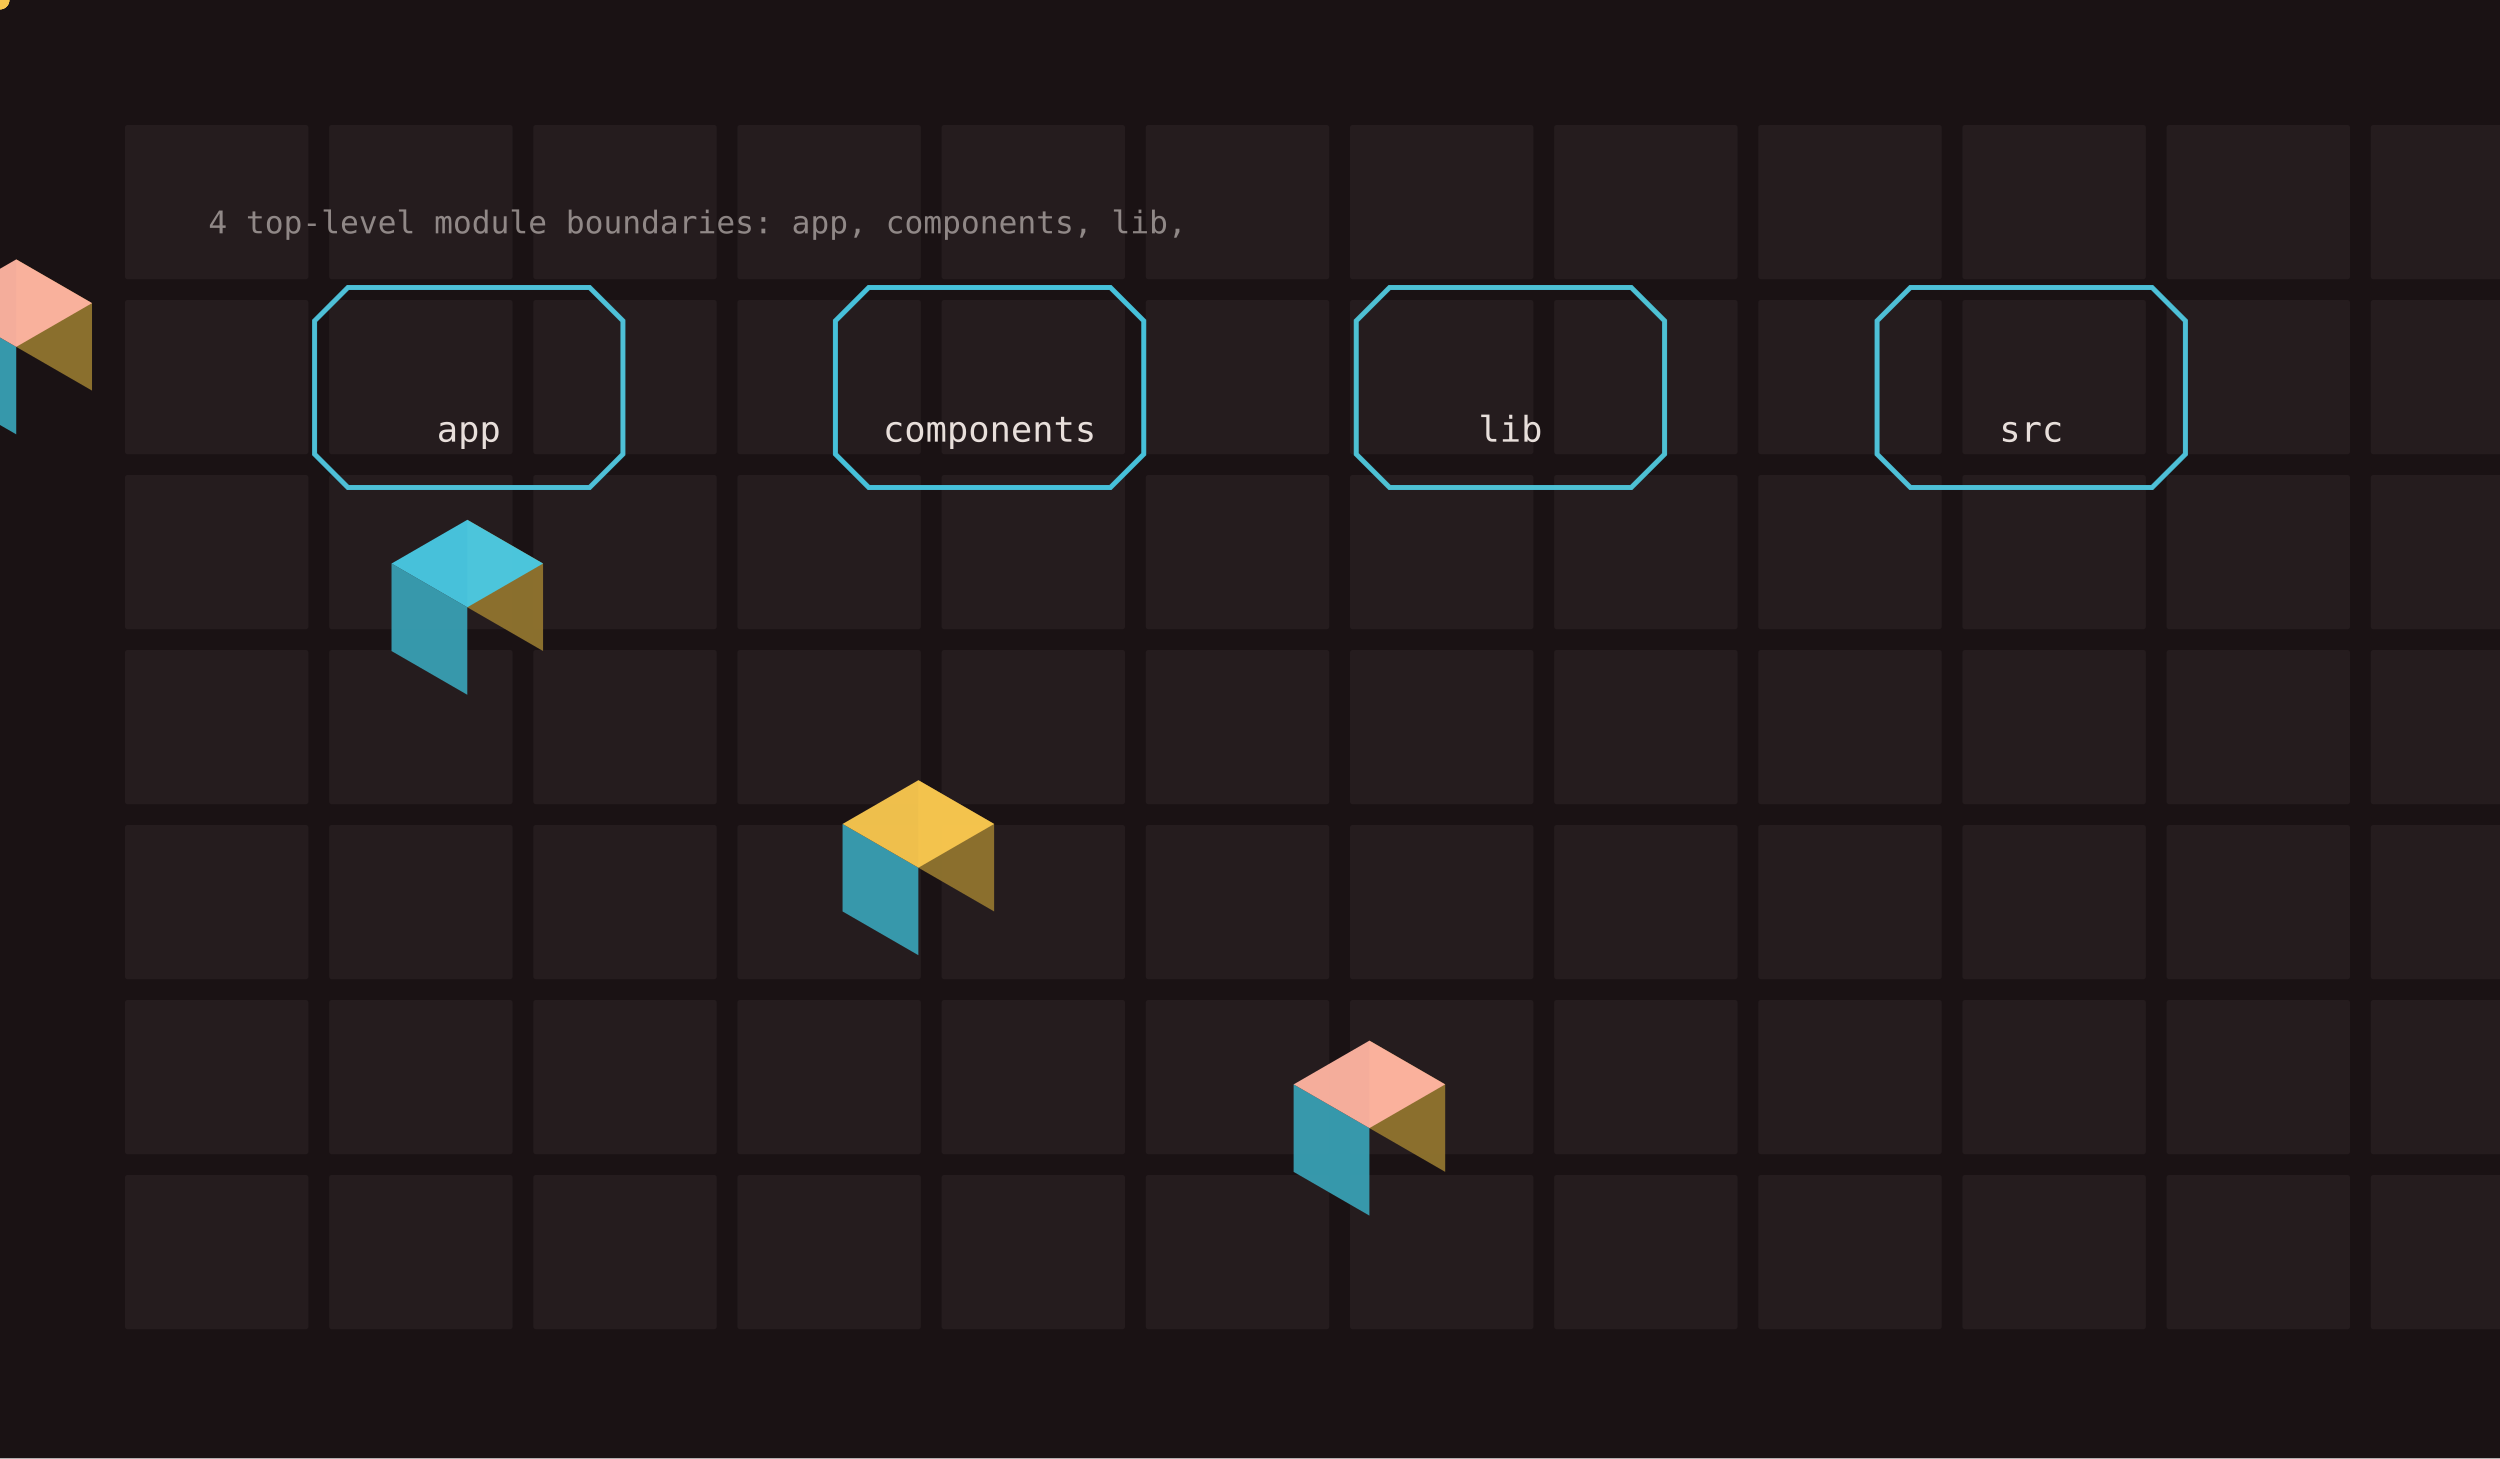
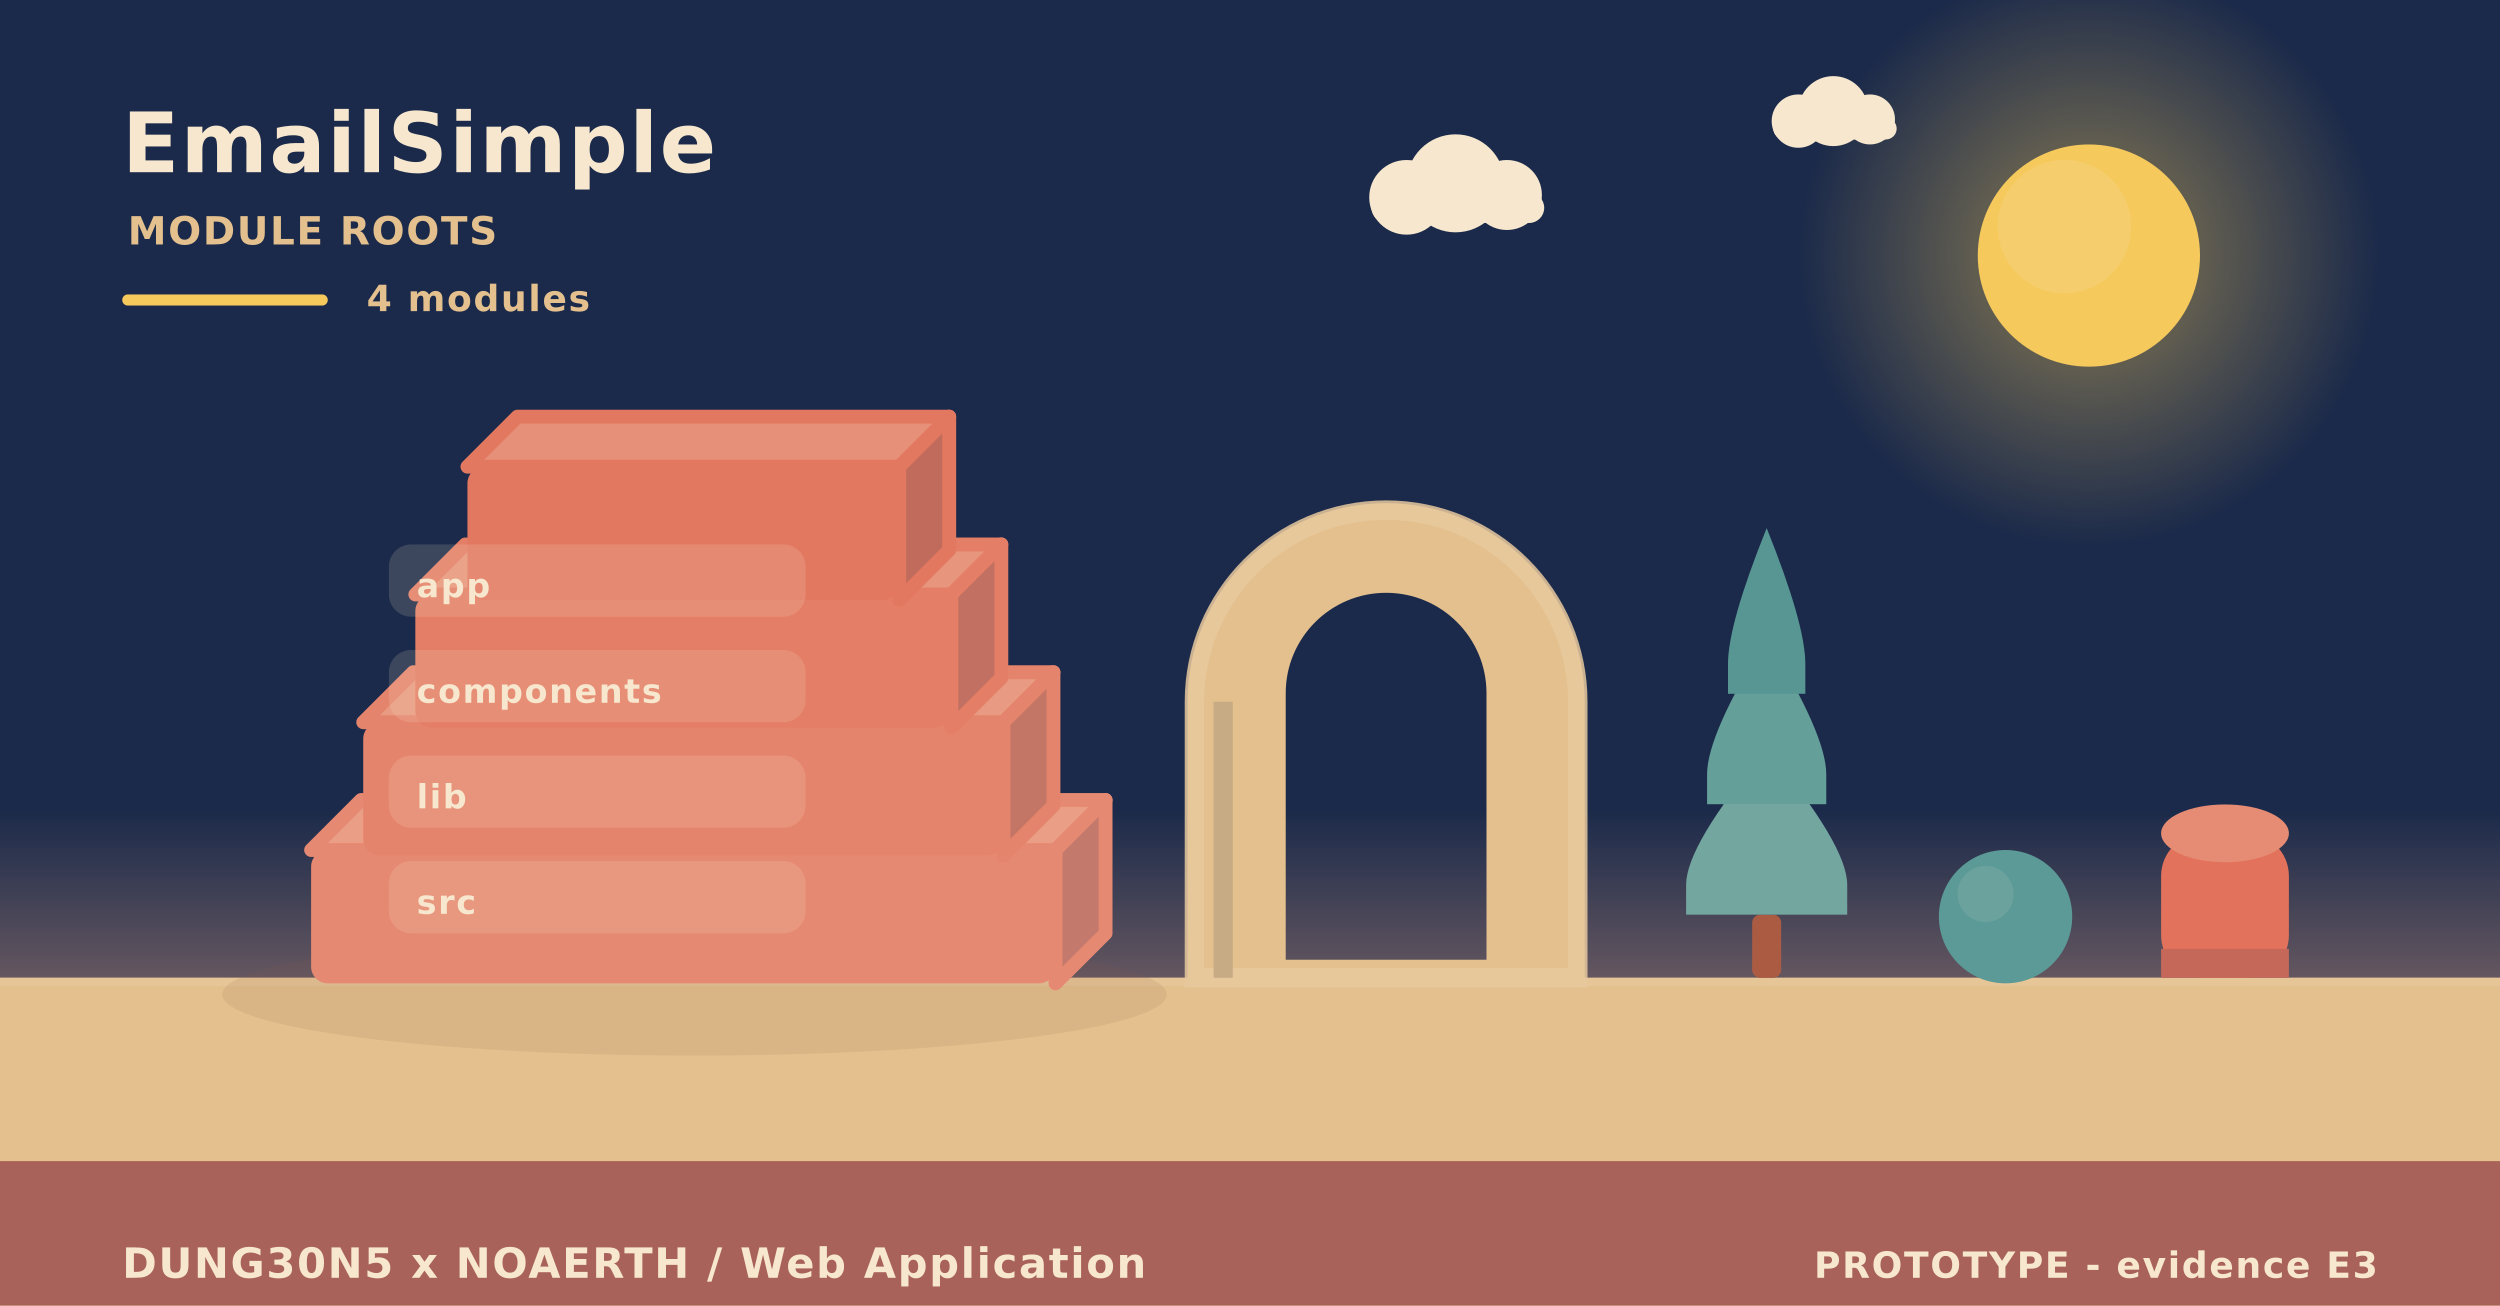
- <svg xmlns="http://www.w3.org/2000/svg" viewBox="0 0 1200 700" width="1200" height="700" role="img" aria-label="EmailSimple architecture">
-   <rect width="1200" height="700" fill="#1a1214" />
-   <defs>
-     <linearGradient id="ga" x1="0" y1="0" x2="1" y2="1">
-       <stop offset="0%" stop-color="#ffb4a2" />
-       <stop offset="100%" stop-color="#48cae4" />
-     </linearGradient>
-   </defs>
-   <rect x="60.00" y="60.00" width="88.00" height="74.00" rx="1.20" fill="#fdf4f0" opacity="0.05" />
-   <rect x="158.00" y="60.00" width="88.00" height="74.00" rx="1.20" fill="#fdf4f0" opacity="0.05" />
-   <rect x="256.00" y="60.00" width="88.00" height="74.00" rx="1.20" fill="#fdf4f0" opacity="0.05" />
-   <rect x="354.00" y="60.00" width="88.00" height="74.00" rx="1.20" fill="#fdf4f0" opacity="0.05" />
-   <rect x="452.00" y="60.00" width="88.00" height="74.00" rx="1.20" fill="#fdf4f0" opacity="0.05" />
-   <rect x="550.00" y="60.00" width="88.00" height="74.00" rx="1.20" fill="#fdf4f0" opacity="0.05" />
-   <rect x="648.00" y="60.00" width="88.00" height="74.00" rx="1.20" fill="#fdf4f0" opacity="0.05" />
-   <rect x="746.00" y="60.00" width="88.00" height="74.00" rx="1.20" fill="#fdf4f0" opacity="0.05" />
-   <rect x="844.00" y="60.00" width="88.00" height="74.00" rx="1.20" fill="#fdf4f0" opacity="0.05" />
-   <rect x="942.00" y="60.00" width="88.00" height="74.00" rx="1.20" fill="#fdf4f0" opacity="0.05" />
-   <rect x="1040.00" y="60.00" width="88.00" height="74.00" rx="1.20" fill="#fdf4f0" opacity="0.05" />
-   <rect x="1138.00" y="60.00" width="88.00" height="74.00" rx="1.20" fill="#fdf4f0" opacity="0.05" />
-   <rect x="60.00" y="144.00" width="88.00" height="74.00" rx="1.20" fill="#fdf4f0" opacity="0.05" />
-   <rect x="158.00" y="144.00" width="88.00" height="74.00" rx="1.20" fill="#fdf4f0" opacity="0.05" />
-   <rect x="256.00" y="144.00" width="88.00" height="74.00" rx="1.20" fill="#fdf4f0" opacity="0.05" />
-   <rect x="354.00" y="144.00" width="88.00" height="74.00" rx="1.20" fill="#fdf4f0" opacity="0.05" />
-   <rect x="452.00" y="144.00" width="88.00" height="74.00" rx="1.20" fill="#fdf4f0" opacity="0.05" />
-   <rect x="550.00" y="144.00" width="88.00" height="74.00" rx="1.20" fill="#fdf4f0" opacity="0.05" />
-   <rect x="648.00" y="144.00" width="88.00" height="74.00" rx="1.20" fill="#fdf4f0" opacity="0.05" />
-   <rect x="746.00" y="144.00" width="88.00" height="74.00" rx="1.20" fill="#fdf4f0" opacity="0.05" />
-   <rect x="844.00" y="144.00" width="88.00" height="74.00" rx="1.20" fill="#fdf4f0" opacity="0.05" />
-   <rect x="942.00" y="144.00" width="88.00" height="74.00" rx="1.20" fill="#fdf4f0" opacity="0.05" />
-   <rect x="1040.00" y="144.00" width="88.00" height="74.00" rx="1.20" fill="#fdf4f0" opacity="0.05" />
-   <rect x="1138.00" y="144.00" width="88.00" height="74.00" rx="1.20" fill="#fdf4f0" opacity="0.05" />
-   <rect x="60.00" y="228.00" width="88.00" height="74.00" rx="1.20" fill="#fdf4f0" opacity="0.05" />
-   <rect x="158.00" y="228.00" width="88.00" height="74.00" rx="1.20" fill="#fdf4f0" opacity="0.05" />
-   <rect x="256.00" y="228.00" width="88.00" height="74.00" rx="1.20" fill="#fdf4f0" opacity="0.05" />
-   <rect x="354.00" y="228.00" width="88.00" height="74.00" rx="1.20" fill="#fdf4f0" opacity="0.05" />
-   <rect x="452.00" y="228.00" width="88.00" height="74.00" rx="1.20" fill="#fdf4f0" opacity="0.05" />
-   <rect x="550.00" y="228.00" width="88.00" height="74.00" rx="1.20" fill="#fdf4f0" opacity="0.05" />
-   <rect x="648.00" y="228.00" width="88.00" height="74.00" rx="1.20" fill="#fdf4f0" opacity="0.05" />
-   <rect x="746.00" y="228.00" width="88.00" height="74.00" rx="1.20" fill="#fdf4f0" opacity="0.05" />
-   <rect x="844.00" y="228.00" width="88.00" height="74.00" rx="1.20" fill="#fdf4f0" opacity="0.05" />
-   <rect x="942.00" y="228.00" width="88.00" height="74.00" rx="1.20" fill="#fdf4f0" opacity="0.05" />
-   <rect x="1040.00" y="228.00" width="88.00" height="74.00" rx="1.20" fill="#fdf4f0" opacity="0.05" />
-   <rect x="1138.00" y="228.00" width="88.00" height="74.00" rx="1.20" fill="#fdf4f0" opacity="0.05" />
-   <rect x="60.00" y="312.00" width="88.00" height="74.00" rx="1.20" fill="#fdf4f0" opacity="0.05" />
-   <rect x="158.00" y="312.00" width="88.00" height="74.00" rx="1.20" fill="#fdf4f0" opacity="0.05" />
-   <rect x="256.00" y="312.00" width="88.00" height="74.00" rx="1.20" fill="#fdf4f0" opacity="0.05" />
-   <rect x="354.00" y="312.00" width="88.00" height="74.00" rx="1.20" fill="#fdf4f0" opacity="0.05" />
-   <rect x="452.00" y="312.00" width="88.00" height="74.00" rx="1.20" fill="#fdf4f0" opacity="0.05" />
-   <rect x="550.00" y="312.00" width="88.00" height="74.00" rx="1.20" fill="#fdf4f0" opacity="0.05" />
-   <rect x="648.00" y="312.00" width="88.00" height="74.00" rx="1.20" fill="#fdf4f0" opacity="0.05" />
-   <rect x="746.00" y="312.00" width="88.00" height="74.00" rx="1.20" fill="#fdf4f0" opacity="0.05" />
-   <rect x="844.00" y="312.00" width="88.00" height="74.00" rx="1.20" fill="#fdf4f0" opacity="0.05" />
-   <rect x="942.00" y="312.00" width="88.00" height="74.00" rx="1.20" fill="#fdf4f0" opacity="0.05" />
-   <rect x="1040.00" y="312.00" width="88.00" height="74.00" rx="1.20" fill="#fdf4f0" opacity="0.05" />
-   <rect x="1138.00" y="312.00" width="88.00" height="74.00" rx="1.20" fill="#fdf4f0" opacity="0.05" />
-   <rect x="60.00" y="396.00" width="88.00" height="74.00" rx="1.20" fill="#fdf4f0" opacity="0.05" />
-   <rect x="158.00" y="396.00" width="88.00" height="74.00" rx="1.20" fill="#fdf4f0" opacity="0.05" />
-   <rect x="256.00" y="396.00" width="88.00" height="74.00" rx="1.20" fill="#fdf4f0" opacity="0.05" />
-   <rect x="354.00" y="396.00" width="88.00" height="74.00" rx="1.20" fill="#fdf4f0" opacity="0.05" />
-   <rect x="452.00" y="396.00" width="88.00" height="74.00" rx="1.20" fill="#fdf4f0" opacity="0.05" />
-   <rect x="550.00" y="396.00" width="88.00" height="74.00" rx="1.20" fill="#fdf4f0" opacity="0.05" />
-   <rect x="648.00" y="396.00" width="88.00" height="74.00" rx="1.20" fill="#fdf4f0" opacity="0.05" />
-   <rect x="746.00" y="396.00" width="88.00" height="74.00" rx="1.20" fill="#fdf4f0" opacity="0.05" />
-   <rect x="844.00" y="396.00" width="88.00" height="74.00" rx="1.20" fill="#fdf4f0" opacity="0.05" />
-   <rect x="942.00" y="396.00" width="88.00" height="74.00" rx="1.20" fill="#fdf4f0" opacity="0.05" />
-   <rect x="1040.00" y="396.00" width="88.00" height="74.00" rx="1.20" fill="#fdf4f0" opacity="0.05" />
-   <rect x="1138.00" y="396.00" width="88.00" height="74.00" rx="1.20" fill="#fdf4f0" opacity="0.05" />
-   <rect x="60.00" y="480.00" width="88.00" height="74.00" rx="1.20" fill="#fdf4f0" opacity="0.05" />
-   <rect x="158.00" y="480.00" width="88.00" height="74.00" rx="1.20" fill="#fdf4f0" opacity="0.05" />
-   <rect x="256.00" y="480.00" width="88.00" height="74.00" rx="1.20" fill="#fdf4f0" opacity="0.05" />
-   <rect x="354.00" y="480.00" width="88.00" height="74.00" rx="1.20" fill="#fdf4f0" opacity="0.05" />
-   <rect x="452.00" y="480.00" width="88.00" height="74.00" rx="1.20" fill="#fdf4f0" opacity="0.05" />
-   <rect x="550.00" y="480.00" width="88.00" height="74.00" rx="1.20" fill="#fdf4f0" opacity="0.05" />
-   <rect x="648.00" y="480.00" width="88.00" height="74.00" rx="1.20" fill="#fdf4f0" opacity="0.05" />
-   <rect x="746.00" y="480.00" width="88.00" height="74.00" rx="1.20" fill="#fdf4f0" opacity="0.05" />
-   <rect x="844.00" y="480.00" width="88.00" height="74.00" rx="1.20" fill="#fdf4f0" opacity="0.05" />
-   <rect x="942.00" y="480.00" width="88.00" height="74.00" rx="1.20" fill="#fdf4f0" opacity="0.05" />
-   <rect x="1040.00" y="480.00" width="88.00" height="74.00" rx="1.20" fill="#fdf4f0" opacity="0.05" />
-   <rect x="1138.00" y="480.00" width="88.00" height="74.00" rx="1.20" fill="#fdf4f0" opacity="0.05" />
-   <rect x="60.00" y="564.00" width="88.00" height="74.00" rx="1.20" fill="#fdf4f0" opacity="0.05" />
-   <rect x="158.00" y="564.00" width="88.00" height="74.00" rx="1.20" fill="#fdf4f0" opacity="0.05" />
-   <rect x="256.00" y="564.00" width="88.00" height="74.00" rx="1.20" fill="#fdf4f0" opacity="0.05" />
-   <rect x="354.00" y="564.00" width="88.00" height="74.00" rx="1.20" fill="#fdf4f0" opacity="0.05" />
-   <rect x="452.00" y="564.00" width="88.00" height="74.00" rx="1.20" fill="#fdf4f0" opacity="0.05" />
-   <rect x="550.00" y="564.00" width="88.00" height="74.00" rx="1.20" fill="#fdf4f0" opacity="0.05" />
-   <rect x="648.00" y="564.00" width="88.00" height="74.00" rx="1.20" fill="#fdf4f0" opacity="0.05" />
-   <rect x="746.00" y="564.00" width="88.00" height="74.00" rx="1.20" fill="#fdf4f0" opacity="0.05" />
-   <rect x="844.00" y="564.00" width="88.00" height="74.00" rx="1.20" fill="#fdf4f0" opacity="0.05" />
-   <rect x="942.00" y="564.00" width="88.00" height="74.00" rx="1.20" fill="#fdf4f0" opacity="0.05" />
-   <rect x="1040.00" y="564.00" width="88.00" height="74.00" rx="1.20" fill="#fdf4f0" opacity="0.05" />
-   <rect x="1138.00" y="564.00" width="88.00" height="74.00" rx="1.20" fill="#fdf4f0" opacity="0.05" />
-   <path d="M167.00,138.00 H283.00 L299.00,154.00 V218.00 L283.00,234.00 H167.00 L151.00,218.00 V154.00 Z" fill="none" stroke="rgba(255,180,162,0.550)" stroke-width="1.80" opacity="0.90" />
-   <polygon points="7.79,166.50 44.17,187.50 44.17,145.50 7.79,124.50" fill="#90732e" opacity="0.95" />
-   <polygon points="-28.58,187.50 7.79,208.50 7.79,166.50 -28.58,145.50" fill="#389eb2" opacity="0.95" />
-   <polygon points="7.79,124.50 44.17,145.50 7.79,166.50 -28.58,145.50" fill="#ffb4a2" opacity="0.95" />
-   <text x="225" y="212" font-family="ui-monospace,Menlo,monospace" font-size="17" fill="rgba(253,244,240,0.900)" text-anchor="middle">app</text>
+ <svg xmlns="http://www.w3.org/2000/svg" width="900" height="470" viewBox="0 0 900 470" role="img" aria-label="EmailSimple - how it is built">
+   <linearGradient id="skya" x1="0" y1="0" x2="0" y2="1">
+     <stop offset="0" stop-color="#1b2a4a" />
+     <stop offset="0.62" stop-color="#1b2a4a" />
+     <stop offset="1" stop-color="#f3ad8a" />
+   </linearGradient>
+   <rect width="900" height="470" fill="url(#skya)" />
+   <radialGradient id="suna">
+     <stop offset="0.35" stop-color="#f5c95c" stop-opacity="0.34" />
+     <stop offset="1" stop-color="#f5c95c" stop-opacity="0" />
+   </radialGradient>
+   <circle cx="752" cy="92" r="104" fill="url(#suna)" />
+   <circle cx="752" cy="92" r="40" fill="#f5c95c" />
+   <circle cx="743.2" cy="81.6" r="24" fill="#f5d27e" opacity="0.5" />
  <g>
-     <path d="M167.00,138.00 H283.00 L299.00,154.00 V218.00 L283.00,234.00 H167.00 L151.00,218.00 V154.00 Z" fill="none" stroke="#48cae4" stroke-width="2.40" opacity="0.90" />
-     <animate attributeName="opacity" values="0.25;1.0;0.25" dur="18.6s" begin="0.0s" repeatCount="indefinite" />
+     <circle cx="524" cy="66" r="17.64" fill="#f6e7ce" />
+     <circle cx="506.36" cy="71.04" r="13.44" fill="#f6e7ce" />
+     <circle cx="542.48" cy="70.2" r="12.6" fill="#f6e7ce" />
+     <rect x="493.76" y="69.36" width="62.16" height="10.92" rx="5.46" fill="#f6e7ce" />
+     <animateTransform attributeName="transform" type="translate" values="0 0;24 0;0 0" dur="36s" begin="0s" repeatCount="indefinite" />
  </g>
-   <g opacity="0.9">
-     <circle cx="0.00" cy="0.00" r="4.50" fill="#f9c74f" opacity="1.00" />
-     <animateTransform attributeName="transform" type="translate" values="225.00,184.00 475.00,184.00" dur="6.2s" begin="0.0s" repeatCount="indefinite" />
-     <animateTransform attributeName="transform" type="translate" values="475.00,184.00 225.00,184.00" dur="6.2s" begin="3.1s" repeatCount="indefinite" />
+   <g>
+     <circle cx="660" cy="40" r="12.6" fill="#f6e7ce" />
+     <circle cx="647.4" cy="43.6" r="9.6" fill="#f6e7ce" />
+     <circle cx="673.2" cy="43" r="9" fill="#f6e7ce" />
+     <rect x="638.4" y="42.4" width="44.4" height="7.8" rx="3.9" fill="#f6e7ce" />
+     <animateTransform attributeName="transform" type="translate" values="0 0;-18 0;0 0" dur="46s" begin="3s" repeatCount="indefinite" />
  </g>
-   <path d="M417.00,138.00 H533.00 L549.00,154.00 V218.00 L533.00,234.00 H417.00 L401.00,218.00 V154.00 Z" fill="none" stroke="rgba(72,202,228,0.550)" stroke-width="1.80" opacity="0.90" />
-   <polygon points="224.30,291.50 260.67,312.50 260.67,270.50 224.30,249.50" fill="#90732e" opacity="0.95" />
-   <polygon points="187.93,312.50 224.30,333.50 224.30,291.50 187.93,270.50" fill="#389eb2" opacity="0.95" />
-   <polygon points="224.30,249.50 260.67,270.50 224.30,291.50 187.93,270.50" fill="#48cae4" opacity="0.95" />
-   <text x="475" y="212" font-family="ui-monospace,Menlo,monospace" font-size="17" fill="rgba(253,244,240,0.900)" text-anchor="middle">components</text>
+   <rect x="0" y="352" width="900" height="118" fill="#e3c08d" />
+   <rect x="0" y="352" width="900" height="3" fill="#e6c596" />
+   <text x="44" y="62" font-family="Verdana,DejaVu Sans,sans-serif" font-size="30" font-weight="700" letter-spacing="0.6" fill="#f6e7ce" text-anchor="start">EmailSimple</text>
+   <text x="46" y="88" font-family="Verdana,DejaVu Sans,sans-serif" font-size="14" font-weight="700" letter-spacing="0.6" fill="#e3c08d" text-anchor="start">MODULE ROOTS</text>
+   <rect x="44" y="106" width="74" height="4" rx="2" fill="#f5c95c" />
+   <text x="132" y="112" font-family="Verdana,DejaVu Sans,sans-serif" font-size="13" font-weight="700" letter-spacing="0.6" fill="#e3c08d" text-anchor="start">4 modules</text>
+   <ellipse cx="250" cy="358" rx="170" ry="22" fill="rgba(138,90,68,0.11)" />
+   <path d="M112,306 L380,306 L398,288 L130,288 Z" fill="#ea9e86" stroke="#e68972" stroke-width="5" stroke-linejoin="round" />
+   <path d="M380,306 L398,288 L398,336 L380,354 Z" fill="#c3796b" stroke="#e68972" stroke-width="5" stroke-linejoin="round" />
+   <rect x="112" y="306" width="268" height="48" rx="6" fill="#e68972" />
+   <path d="M130.76,260 L361.24,260 L379.24,242 L148.76,242 Z" fill="#e99a82" stroke="#e5846c" stroke-width="5" stroke-linejoin="round" />
+   <path d="M361.24,260 L379.24,242 L379.24,290 L361.24,308 Z" fill="#c37566" stroke="#e5846c" stroke-width="5" stroke-linejoin="round" />
+   <rect x="130.76" y="260" width="230.48" height="48" rx="6" fill="#e5846c" />
+   <path d="M149.52,214 L342.48,214 L360.48,196 L167.52,196 Z" fill="#e8957d" stroke="#e47e66" stroke-width="5" stroke-linejoin="round" />
+   <path d="M342.48,214 L360.48,196 L360.48,244 L342.48,262 Z" fill="#c27061" stroke="#e47e66" stroke-width="5" stroke-linejoin="round" />
+   <rect x="149.52" y="214" width="192.96" height="48" rx="6" fill="#e47e66" />
+   <path d="M168.28,168 L323.72,168 L341.72,150 L186.28,150 Z" fill="#e79079" stroke="#e37861" stroke-width="5" stroke-linejoin="round" />
+   <path d="M323.72,168 L341.72,150 L341.72,198 L323.72,216 Z" fill="#c16b5d" stroke="#e37861" stroke-width="5" stroke-linejoin="round" />
+   <rect x="168.28" y="168" width="155.44" height="48" rx="6" fill="#e37861" />
+   <rect x="140" y="196" width="150" height="26" rx="8" fill="rgba(246,231,206,0.16)" opacity="0.94" />
  <g>
-     <path d="M417.00,138.00 H533.00 L549.00,154.00 V218.00 L533.00,234.00 H417.00 L401.00,218.00 V154.00 Z" fill="none" stroke="#48cae4" stroke-width="2.40" opacity="0.90" />
-     <animate attributeName="opacity" values="0.25;1.0;0.25" dur="18.6s" begin="0.45s" repeatCount="indefinite" />
+     <text x="150" y="215" font-family="Verdana,DejaVu Sans,sans-serif" font-size="12" font-weight="700" letter-spacing="0.6" fill="#f6e7ce" text-anchor="start">app</text>
+     <animateTransform attributeName="transform" type="translate" values="0 10;0 0" dur="0.7s" begin="0.3s" fill="freeze" />
  </g>
-   <g opacity="0.9">
-     <circle cx="0.00" cy="0.00" r="4.50" fill="#f9c74f" opacity="1.00" />
-     <animateTransform attributeName="transform" type="translate" values="475.00,184.00 725.00,184.00" dur="6.2s" begin="0.3s" repeatCount="indefinite" />
-     <animateTransform attributeName="transform" type="translate" values="725.00,184.00 475.00,184.00" dur="6.2s" begin="3.4s" repeatCount="indefinite" />
+   <rect x="140" y="234" width="150" height="26" rx="8" fill="rgba(246,231,206,0.16)" opacity="0.94" />
+   <g>
+     <text x="150" y="253" font-family="Verdana,DejaVu Sans,sans-serif" font-size="12" font-weight="700" letter-spacing="0.6" fill="#f6e7ce" text-anchor="start">components</text>
+     <animateTransform attributeName="transform" type="translate" values="0 10;0 0" dur="0.7s" begin="0.5s" fill="freeze" />
  </g>
-   <path d="M667.00,138.00 H783.00 L799.00,154.00 V218.00 L783.00,234.00 H667.00 L651.00,218.00 V154.00 Z" fill="none" stroke="rgba(249,199,79,0.550)" stroke-width="1.80" opacity="0.90" />
-   <polygon points="440.81,416.50 477.18,437.50 477.18,395.50 440.81,374.50" fill="#90732e" opacity="0.95" />
-   <polygon points="404.43,437.50 440.81,458.50 440.81,416.50 404.43,395.50" fill="#389eb2" opacity="0.95" />
-   <polygon points="440.81,374.50 477.18,395.50 440.81,416.50 404.43,395.50" fill="#f9c74f" opacity="0.95" />
-   <text x="725" y="212" font-family="ui-monospace,Menlo,monospace" font-size="17" fill="rgba(253,244,240,0.900)" text-anchor="middle">lib</text>
+   <rect x="140" y="272" width="150" height="26" rx="8" fill="rgba(246,231,206,0.16)" opacity="0.94" />
  <g>
-     <path d="M667.00,138.00 H783.00 L799.00,154.00 V218.00 L783.00,234.00 H667.00 L651.00,218.00 V154.00 Z" fill="none" stroke="#48cae4" stroke-width="2.40" opacity="0.90" />
-     <animate attributeName="opacity" values="0.25;1.0;0.25" dur="18.6s" begin="0.9s" repeatCount="indefinite" />
+     <text x="150" y="291" font-family="Verdana,DejaVu Sans,sans-serif" font-size="12" font-weight="700" letter-spacing="0.6" fill="#f6e7ce" text-anchor="start">lib</text>
+     <animateTransform attributeName="transform" type="translate" values="0 10;0 0" dur="0.7s" begin="0.7s" fill="freeze" />
  </g>
-   <g opacity="0.9">
-     <circle cx="0.00" cy="0.00" r="4.50" fill="#f9c74f" opacity="1.00" />
-     <animateTransform attributeName="transform" type="translate" values="725.00,184.00 975.00,184.00" dur="6.2s" begin="0.6s" repeatCount="indefinite" />
-     <animateTransform attributeName="transform" type="translate" values="975.00,184.00 725.00,184.00" dur="6.2s" begin="3.7s" repeatCount="indefinite" />
+   <rect x="140" y="310" width="150" height="26" rx="8" fill="rgba(246,231,206,0.16)" opacity="0.94" />
+   <g>
+     <text x="150" y="329" font-family="Verdana,DejaVu Sans,sans-serif" font-size="12" font-weight="700" letter-spacing="0.6" fill="#f6e7ce" text-anchor="start">src</text>
+     <animateTransform attributeName="transform" type="translate" values="0 10;0 0" dur="0.7s" begin="0.9s" fill="freeze" />
  </g>
-   <path d="M917.00,138.00 H1033.00 L1049.00,154.00 V218.00 L1033.00,234.00 H917.00 L901.00,218.00 V154.00 Z" fill="none" stroke="rgba(255,180,162,0.550)" stroke-width="1.80" opacity="0.90" />
-   <polygon points="657.31,541.50 693.69,562.50 693.69,520.50 657.31,499.50" fill="#90732e" opacity="0.95" />
-   <polygon points="620.94,562.50 657.31,583.50 657.31,541.50 620.94,520.50" fill="#389eb2" opacity="0.95" />
-   <polygon points="657.31,499.50 693.69,520.50 657.31,541.50 620.94,520.50" fill="#ffb4a2" opacity="0.95" />
-   <text x="975" y="212" font-family="ui-monospace,Menlo,monospace" font-size="17" fill="rgba(253,244,240,0.900)" text-anchor="middle">src</text>
-   <g>
-     <path d="M917.00,138.00 H1033.00 L1049.00,154.00 V218.00 L1033.00,234.00 H917.00 L901.00,218.00 V154.00 Z" fill="none" stroke="#48cae4" stroke-width="2.40" opacity="0.90" />
-     <animate attributeName="opacity" values="0.25;1.0;0.25" dur="18.6s" begin="1.35s" repeatCount="indefinite" />
-   </g>
-   <g opacity="0.9">
-     <circle cx="0.00" cy="0.00" r="4.50" fill="#f9c74f" opacity="1.00" />
-     <animateTransform attributeName="transform" type="translate" values="975.00,184.00 975.00,184.00" dur="6.2s" begin="0.9s" repeatCount="indefinite" />
-     <animateTransform attributeName="transform" type="translate" values="975.00,184.00 975.00,184.00" dur="6.2s" begin="4.0s" repeatCount="indefinite" />
-   </g>
-   <text x="100" y="112" font-family="ui-monospace,Menlo,monospace" font-size="15" fill="rgba(253,244,240,0.500)">4 top-level module boundaries: app, components, lib,</text>
+   <path d="M430,352 L430,252.64 A69,69 0 0 1 568,252.64 L568,352 Z M460.36,348 L460.36,249.55 A38.64,38.64 0 0 1 537.64,249.55 L537.64,348 Z" fill="#e3c08d" fill-rule="evenodd" stroke="#e3c08d" stroke-width="5" stroke-linejoin="round" />
+   <path d="M430,352 L430,252.64 A69,69 0 0 1 568,252.64 L568,352 Z" fill="none" stroke="#e8c99d" stroke-width="7" stroke-linecap="round" opacity="0.85" />
+   <rect x="436.9" y="252.64" width="6.9" height="99.36" fill="#c7ab84" />
+   <rect x="630.78" y="329.28" width="10.44" height="22.72" rx="2.9" fill="#ac5b43" />
+   <path d="M636,269.64 Q607,304.23 607,318.54 Q607,329.28 607,329.28 L665,329.28 Q665,329.28 665,318.54 Q665,304.23 636,269.64 Z" fill="#74a6a0" />
+   <path d="M636,229.88 Q614.54,264.47 614.54,278.78 Q614.54,289.52 614.54,289.52 L657.46,289.52 Q657.46,289.52 657.46,278.78 Q657.46,264.47 636,229.88 Z" fill="#649f9a" />
+   <path d="M636,190.12 Q622.08,224.71 622.08,239.02 Q622.08,249.76 622.08,249.76 L649.92,249.76 Q649.92,249.76 649.92,239.02 Q649.92,224.71 636,190.12 Z" fill="#589694" />
+   <circle cx="722" cy="330" r="24" fill="#5b9a97" />
+   <circle cx="714.8" cy="321.84" r="10.08" fill="#7aa9a2" opacity="0.55" />
+   <rect x="778" y="300" width="46" height="52" rx="15.33" fill="#e2725b" />
+   <ellipse cx="801" cy="300" rx="23" ry="10.4" fill="#e68c74" />
+   <rect x="778" y="341.6" width="46" height="10.4" fill="#c66859" />
+   <rect x="0" y="418" width="900" height="52" rx="0" fill="#a65c56" opacity="0.94" />
+   <text x="44" y="460" font-family="Verdana,DejaVu Sans,sans-serif" font-size="15" font-weight="700" letter-spacing="0.6" fill="#f6e7ce" text-anchor="start">DUNG30N5 x NOAERTH  /  Web Application</text>
+   <text x="856" y="460" font-family="Verdana,DejaVu Sans,sans-serif" font-size="13" font-weight="700" letter-spacing="0.6" fill="#f6e7ce" text-anchor="end">PROTOTYPE  -  evidence E3</text>
</svg>
